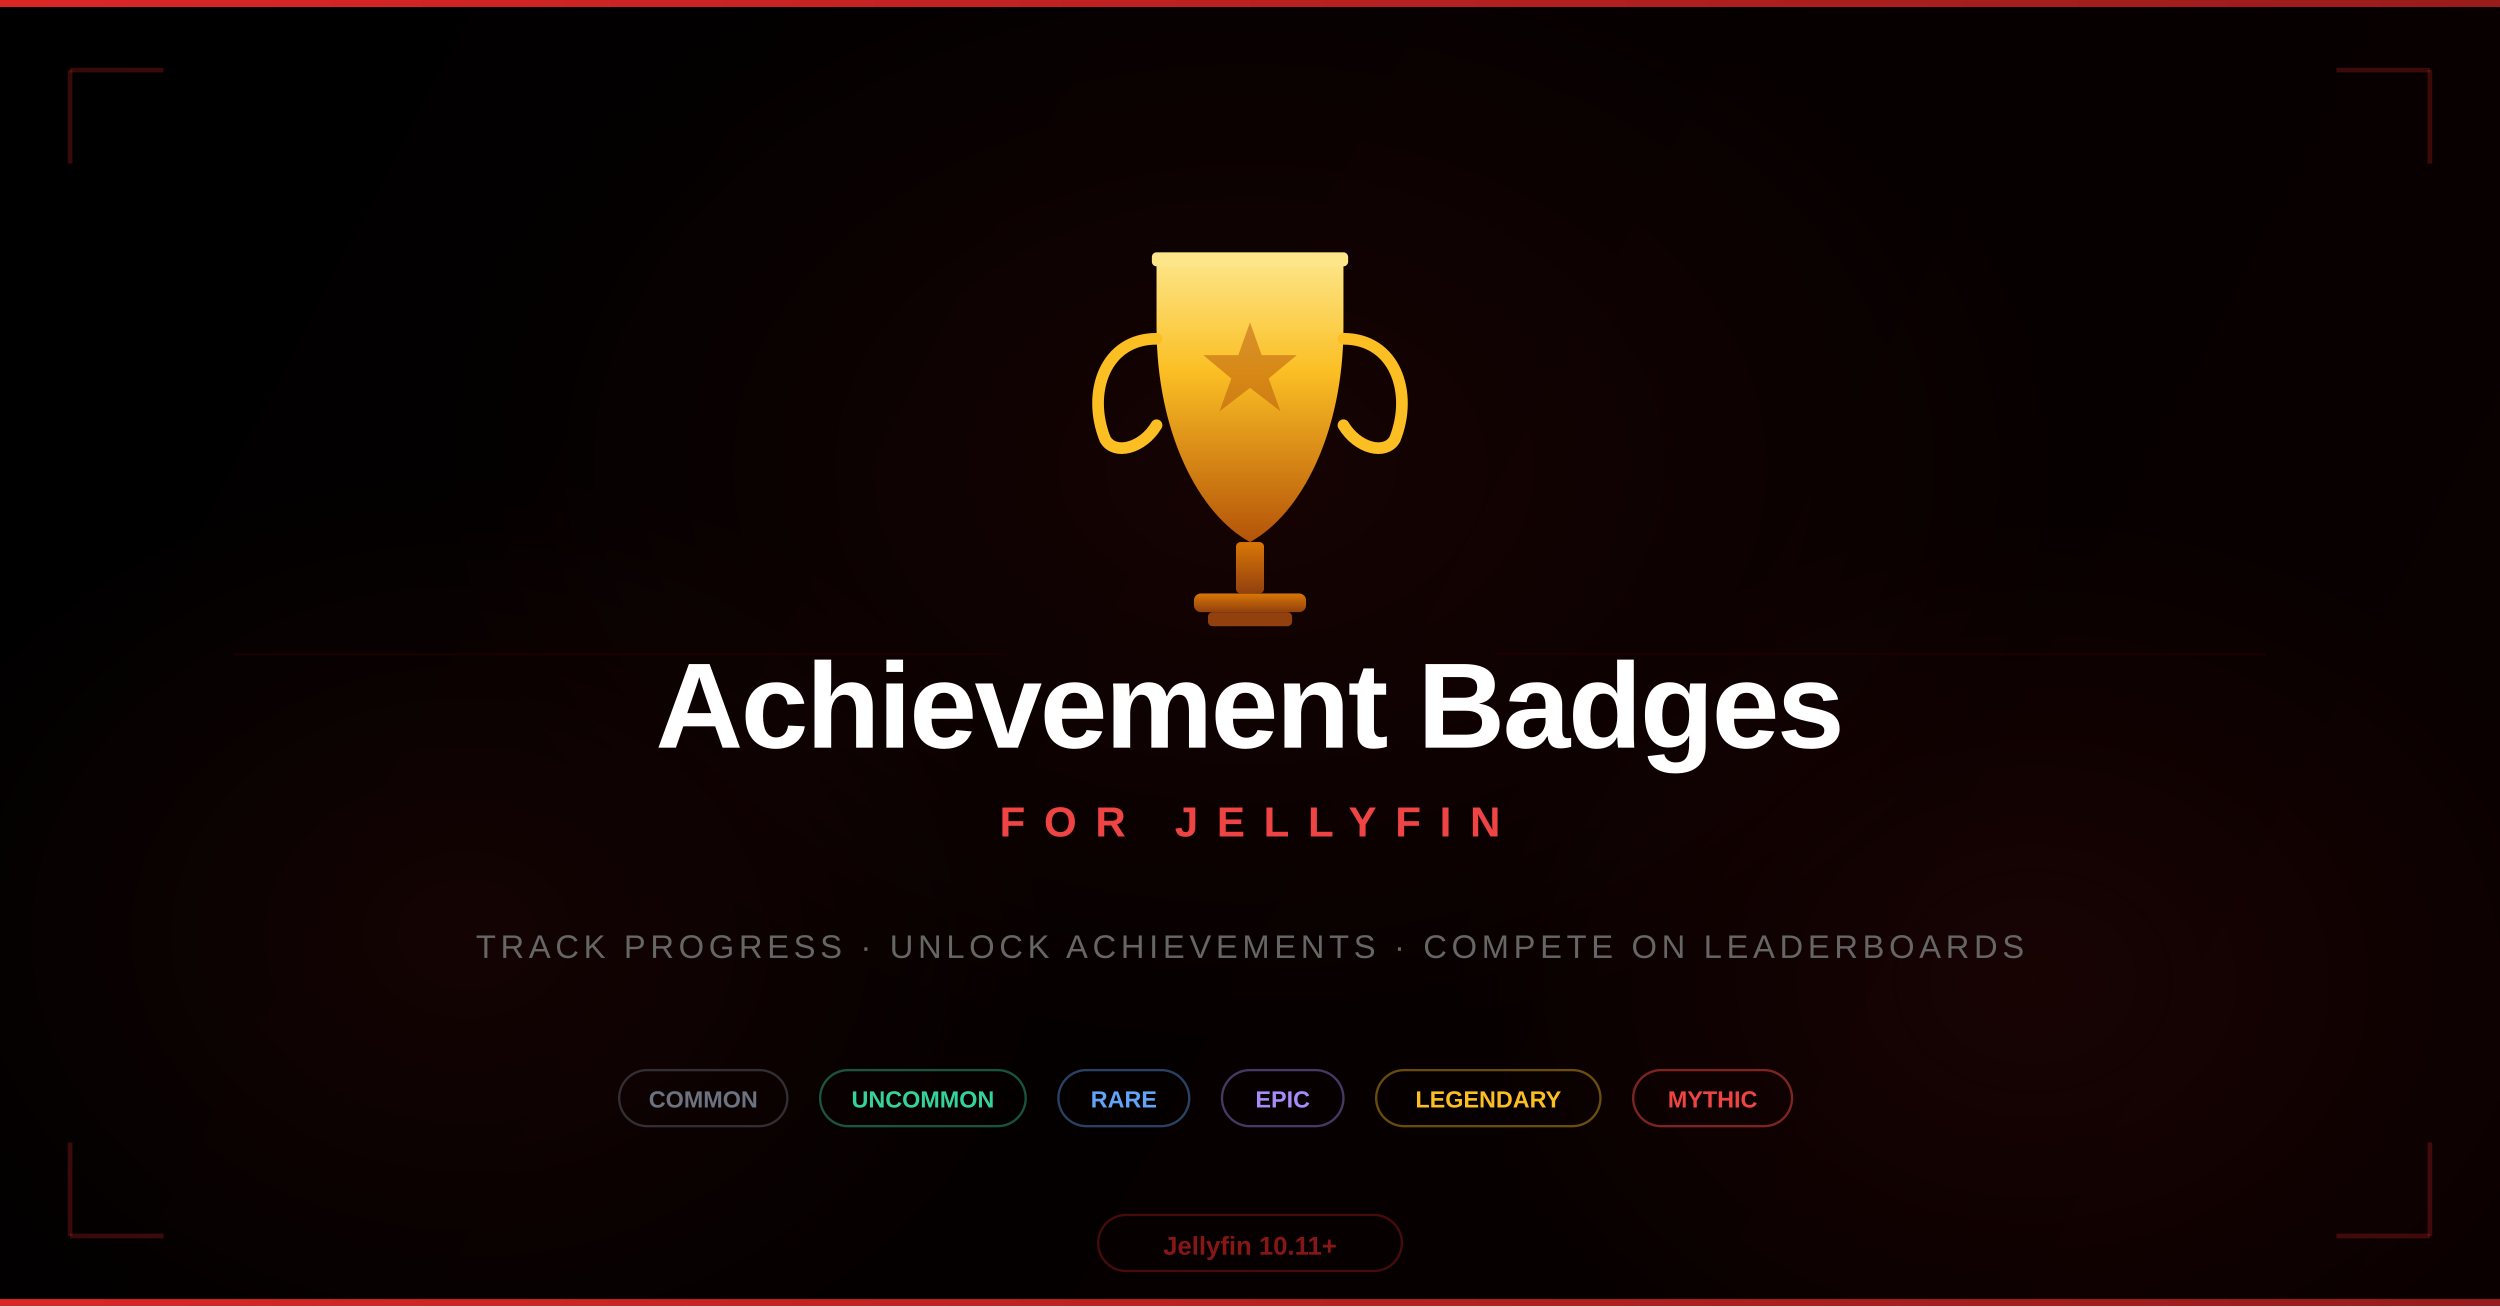
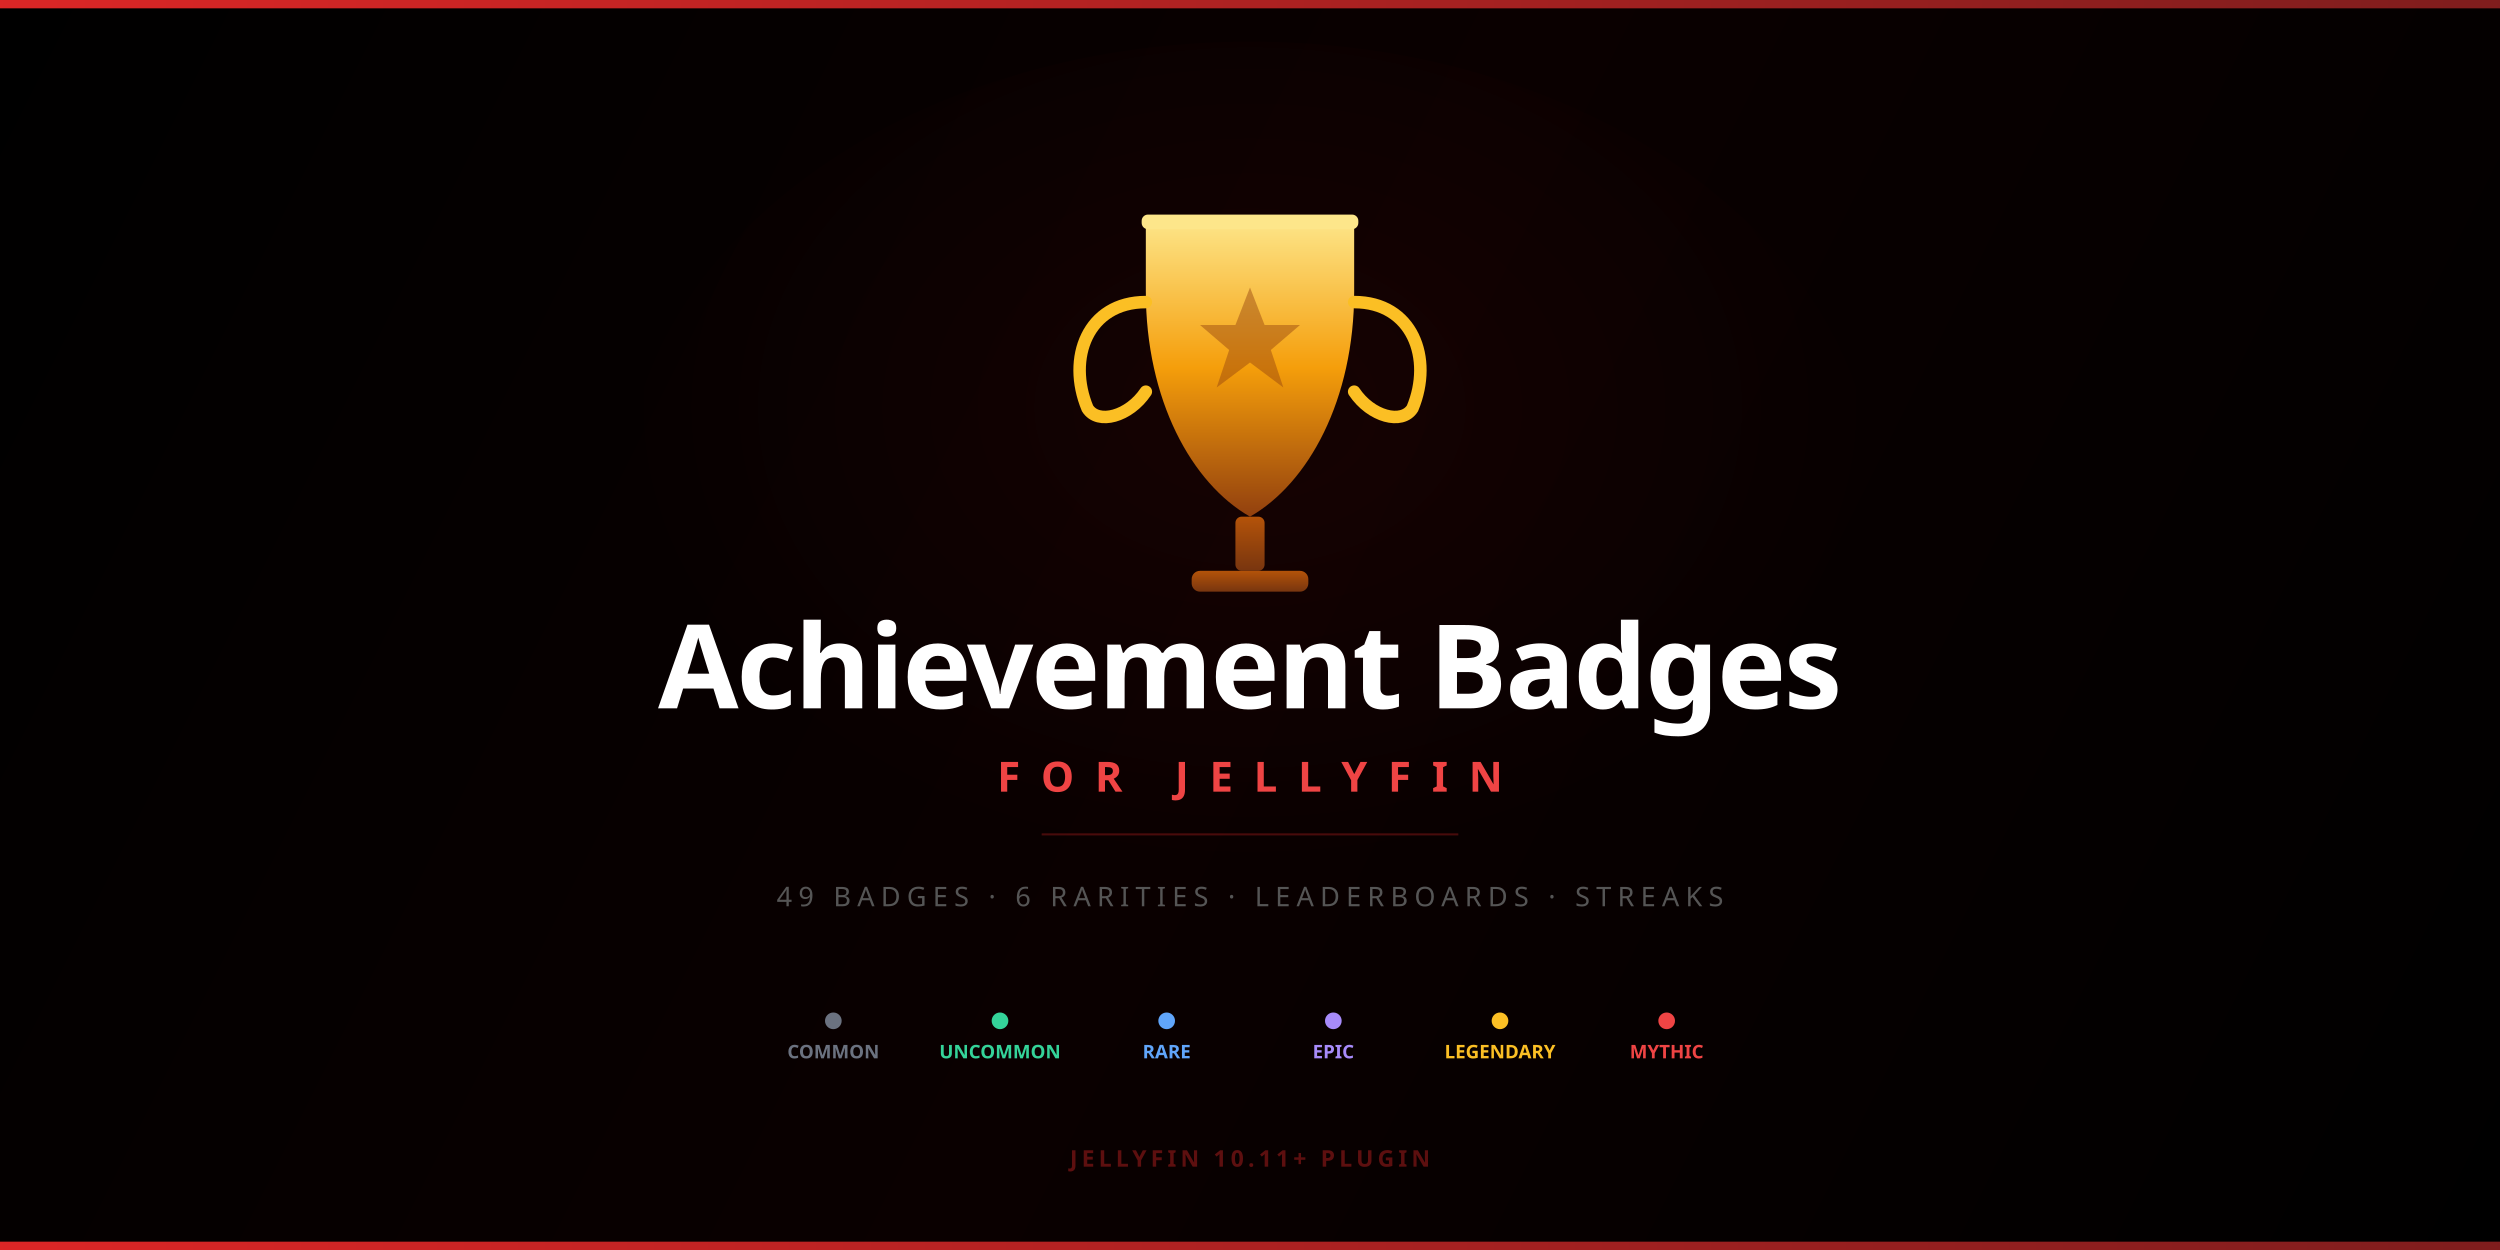
- <svg xmlns="http://www.w3.org/2000/svg" viewBox="0 0 1070 559" width="1070" height="559">
+ <svg xmlns="http://www.w3.org/2000/svg" viewBox="0 0 1200 600" width="1200" height="600">
  <defs>
-     <linearGradient id="bg" x1="0" y1="0" x2="1070" y2="559" gradientUnits="userSpaceOnUse">
+     <linearGradient id="bg" x1="0" y1="0" x2="1200" y2="600" gradientUnits="userSpaceOnUse">
      <stop offset="0%" stop-color="#000000" />
-       <stop offset="100%" stop-color="#0a0000" />
+       <stop offset="50%" stop-color="#0a0000" />
+       <stop offset="100%" stop-color="#000000" />
    </linearGradient>
-     <linearGradient id="redAccent" x1="0%" y1="0%" x2="100%" y2="0%">
+     <linearGradient id="red1" x1="0%" y1="0%" x2="100%" y2="0%">
      <stop offset="0%" stop-color="#dc2626" />
-       <stop offset="100%" stop-color="#991b1b" />
+       <stop offset="100%" stop-color="#7f1d1d" />
    </linearGradient>
-     <linearGradient id="redGlow" x1="0%" y1="0%" x2="100%" y2="100%">
-       <stop offset="0%" stop-color="#ef4444" />
-       <stop offset="100%" stop-color="#b91c1c" />
-     </linearGradient>
-     <linearGradient id="goldTrophy" x1="0%" y1="0%" x2="0%" y2="100%">
+     <linearGradient id="gold" x1="0%" y1="0%" x2="0%" y2="100%">
      <stop offset="0%" stop-color="#fde68a" />
-       <stop offset="40%" stop-color="#fbbf24" />
-       <stop offset="100%" stop-color="#b45309" />
-     </linearGradient>
-     <linearGradient id="goldDark" x1="0%" y1="0%" x2="0%" y2="100%">
-       <stop offset="0%" stop-color="#d97706" />
+       <stop offset="50%" stop-color="#f59e0b" />
      <stop offset="100%" stop-color="#92400e" />
    </linearGradient>
-     <radialGradient id="redOrb" cx="50%" cy="50%" r="50%">
-       <stop offset="0%" stop-color="#dc2626" stop-opacity="0.08" />
+     <linearGradient id="goldBase" x1="0%" y1="0%" x2="0%" y2="100%">
+       <stop offset="0%" stop-color="#b45309" />
+       <stop offset="100%" stop-color="#78350f" />
+     </linearGradient>
+     <radialGradient id="glow1" cx="50%" cy="40%" r="50%">
+       <stop offset="0%" stop-color="#dc2626" stop-opacity="0.06" />
      <stop offset="100%" stop-color="#dc2626" stop-opacity="0" />
    </radialGradient>
  </defs>
-   <rect width="1070" height="559" fill="url(#bg)" />
-   <ellipse cx="535" cy="200" rx="350" ry="250" fill="url(#redOrb)" />
-   <ellipse cx="200" cy="400" rx="250" ry="200" fill="url(#redOrb)" />
-   <ellipse cx="870" cy="420" rx="250" ry="200" fill="url(#redOrb)" />
-   <rect x="0" y="0" width="1070" height="3" fill="url(#redAccent)" />
-   <line x1="100" y1="280" x2="430" y2="280" stroke="#1a0000" stroke-width="1" />
-   <line x1="640" y1="280" x2="970" y2="280" stroke="#1a0000" stroke-width="1" />
-   <g transform="translate(535, 210)">
-     <path d="M-40,-70 L-40,-100 L40,-100 L40,-70 C40,-25 22,10 0,22 C-22,10 -40,-25 -40,-70Z" fill="url(#goldTrophy)" />
-     <rect x="-42" y="-102" width="84" height="6" rx="2" fill="#fde68a" />
-     <path d="M-40,-65 C-62,-65 -70,-42 -62,-22 C-58,-15 -46,-18 -40,-28" fill="none" stroke="#fbbf24" stroke-width="5" stroke-linecap="round" />
-     <path d="M40,-65 C62,-65 70,-42 62,-22 C58,-15 46,-18 40,-28" fill="none" stroke="#fbbf24" stroke-width="5" stroke-linecap="round" />
-     <polygon points="0,-72 5,-58 20,-58 8,-48 13,-34 0,-44 -13,-34 -8,-48 -20,-58 -5,-58" fill="#b45309" opacity="0.5" />
-     <rect x="-6" y="22" width="12" height="22" rx="2" fill="url(#goldDark)" />
-     <rect x="-24" y="44" width="48" height="8" rx="3" fill="url(#goldDark)" />
-     <rect x="-18" y="52" width="36" height="6" rx="2" fill="#92400e" />
+   <rect width="1200" height="600" fill="url(#bg)" />
+   <ellipse cx="600" cy="240" rx="300" ry="220" fill="url(#glow1)" />
+   <rect width="1200" height="4" fill="url(#red1)" />
+   <g transform="translate(600,220)">
+     <path d="M-50,-80 L-50,-115 L50,-115 L50,-80 C50,-28 28,12 0,28 C-28,12 -50,-28 -50,-80Z" fill="url(#gold)" />
+     <rect x="-52" y="-117" width="104" height="7" rx="3" fill="#fde68a" />
+     <path d="M-50,-75 C-78,-75 -88,-48 -78,-24 C-73,-16 -58,-20 -50,-32" fill="none" stroke="#fbbf24" stroke-width="6" stroke-linecap="round" />
+     <path d="M50,-75 C78,-75 88,-48 78,-24 C73,-16 58,-20 50,-32" fill="none" stroke="#fbbf24" stroke-width="6" stroke-linecap="round" />
+     <polygon points="0,-82 7,-64 24,-64 10,-52 16,-34 0,-46 -16,-34 -10,-52 -24,-64 -7,-64" fill="#92400e" opacity="0.45" />
+     <rect x="-7" y="28" width="14" height="26" rx="3" fill="url(#goldBase)" />
+     <rect x="-28" y="54" width="56" height="10" rx="4" fill="url(#goldBase)" />
  </g>
-   <text x="535" y="320" text-anchor="middle" font-family="'Segoe UI','Helvetica Neue',Arial,sans-serif" font-size="52" font-weight="800" fill="#ffffff" letter-spacing="-1">Achievement Badges</text>
-   <text x="535" y="358" text-anchor="middle" font-family="'Segoe UI','Helvetica Neue',Arial,sans-serif" font-size="18" font-weight="600" fill="#ef4444" letter-spacing="8">FOR JELLYFIN</text>
-   <text x="535" y="410" text-anchor="middle" font-family="'Segoe UI','Helvetica Neue',Arial,sans-serif" font-size="14" font-weight="400" fill="#666666" letter-spacing="2">TRACK PROGRESS  ·  UNLOCK ACHIEVEMENTS  ·  COMPETE ON LEADERBOARDS</text>
-   <g transform="translate(535, 470)" font-family="'Segoe UI','Helvetica Neue',Arial,sans-serif" font-size="10" font-weight="700" text-anchor="middle">
-     <rect x="-270" y="-12" width="72" height="24" rx="12" fill="none" stroke="#6b7280" stroke-width="1" opacity="0.4" />
-     <text x="-234" y="4" fill="#6b7280">COMMON</text>
-     <rect x="-184" y="-12" width="88" height="24" rx="12" fill="none" stroke="#34d399" stroke-width="1" opacity="0.4" />
-     <text x="-140" y="4" fill="#34d399">UNCOMMON</text>
-     <rect x="-82" y="-12" width="56" height="24" rx="12" fill="none" stroke="#60a5fa" stroke-width="1" opacity="0.4" />
-     <text x="-54" y="4" fill="#60a5fa">RARE</text>
-     <rect x="-12" y="-12" width="52" height="24" rx="12" fill="none" stroke="#a78bfa" stroke-width="1" opacity="0.4" />
-     <text x="14" y="4" fill="#a78bfa">EPIC</text>
-     <rect x="54" y="-12" width="96" height="24" rx="12" fill="none" stroke="#fbbf24" stroke-width="1" opacity="0.4" />
-     <text x="102" y="4" fill="#fbbf24">LEGENDARY</text>
-     <rect x="164" y="-12" width="68" height="24" rx="12" fill="none" stroke="#ef4444" stroke-width="1" opacity="0.5" />
-     <text x="198" y="4" fill="#ef4444">MYTHIC</text>
+   <text x="600" y="340" text-anchor="middle" font-family="'Segoe UI',system-ui,sans-serif" font-size="56" font-weight="800" fill="white" letter-spacing="-1">Achievement Badges</text>
+   <text x="600" y="380" text-anchor="middle" font-family="'Segoe UI',system-ui,sans-serif" font-size="20" font-weight="700" fill="#ef4444" letter-spacing="10">FOR JELLYFIN</text>
+   <rect x="500" y="400" width="200" height="1" fill="#dc2626" opacity="0.3" />
+   <text x="600" y="435" text-anchor="middle" font-family="'Segoe UI',system-ui,sans-serif" font-size="13" fill="#555" letter-spacing="3" font-weight="500">49 BADGES  ·  6 RARITIES  ·  LEADERBOARDS  ·  STREAKS</text>
+   <g transform="translate(600,490)" text-anchor="middle" font-family="'Segoe UI',system-ui,sans-serif" font-size="9" font-weight="700">
+     <circle cx="-200" cy="0" r="4" fill="#6b7280" />
+     <text x="-200" y="18" fill="#6b7280">COMMON</text>
+     <circle cx="-120" cy="0" r="4" fill="#34d399" />
+     <text x="-120" y="18" fill="#34d399">UNCOMMON</text>
+     <circle cx="-40" cy="0" r="4" fill="#60a5fa" />
+     <text x="-40" y="18" fill="#60a5fa">RARE</text>
+     <circle cx="40" cy="0" r="4" fill="#a78bfa" />
+     <text x="40" y="18" fill="#a78bfa">EPIC</text>
+     <circle cx="120" cy="0" r="4" fill="#fbbf24" />
+     <text x="120" y="18" fill="#fbbf24">LEGENDARY</text>
+     <circle cx="200" cy="0" r="4" fill="#ef4444" />
+     <text x="200" y="18" fill="#ef4444">MYTHIC</text>
  </g>
-   <rect x="470" y="520" width="130" height="24" rx="12" fill="none" stroke="#dc2626" stroke-width="1" opacity="0.3" />
-   <text x="535" y="537" text-anchor="middle" font-family="'Segoe UI','Helvetica Neue',Arial,sans-serif" font-size="11" font-weight="600" fill="#dc2626" opacity="0.6">Jellyfin 10.11+</text>
-   <line x1="30" y1="30" x2="30" y2="70" stroke="#dc2626" stroke-width="2" opacity="0.25" />
-   <line x1="30" y1="30" x2="70" y2="30" stroke="#dc2626" stroke-width="2" opacity="0.25" />
-   <line x1="1040" y1="30" x2="1040" y2="70" stroke="#dc2626" stroke-width="2" opacity="0.25" />
-   <line x1="1040" y1="30" x2="1000" y2="30" stroke="#dc2626" stroke-width="2" opacity="0.25" />
-   <line x1="30" y1="529" x2="30" y2="489" stroke="#dc2626" stroke-width="2" opacity="0.25" />
-   <line x1="30" y1="529" x2="70" y2="529" stroke="#dc2626" stroke-width="2" opacity="0.25" />
-   <line x1="1040" y1="529" x2="1040" y2="489" stroke="#dc2626" stroke-width="2" opacity="0.25" />
-   <line x1="1040" y1="529" x2="1000" y2="529" stroke="#dc2626" stroke-width="2" opacity="0.25" />
-   <rect x="0" y="556" width="1070" height="3" fill="url(#redAccent)" />
+   <text x="600" y="560" text-anchor="middle" font-family="'Segoe UI',system-ui,sans-serif" font-size="11" fill="#dc2626" opacity="0.4" font-weight="600" letter-spacing="2">JELLYFIN 10.11+ PLUGIN</text>
+   <rect y="596" width="1200" height="4" fill="url(#red1)" />
</svg>
